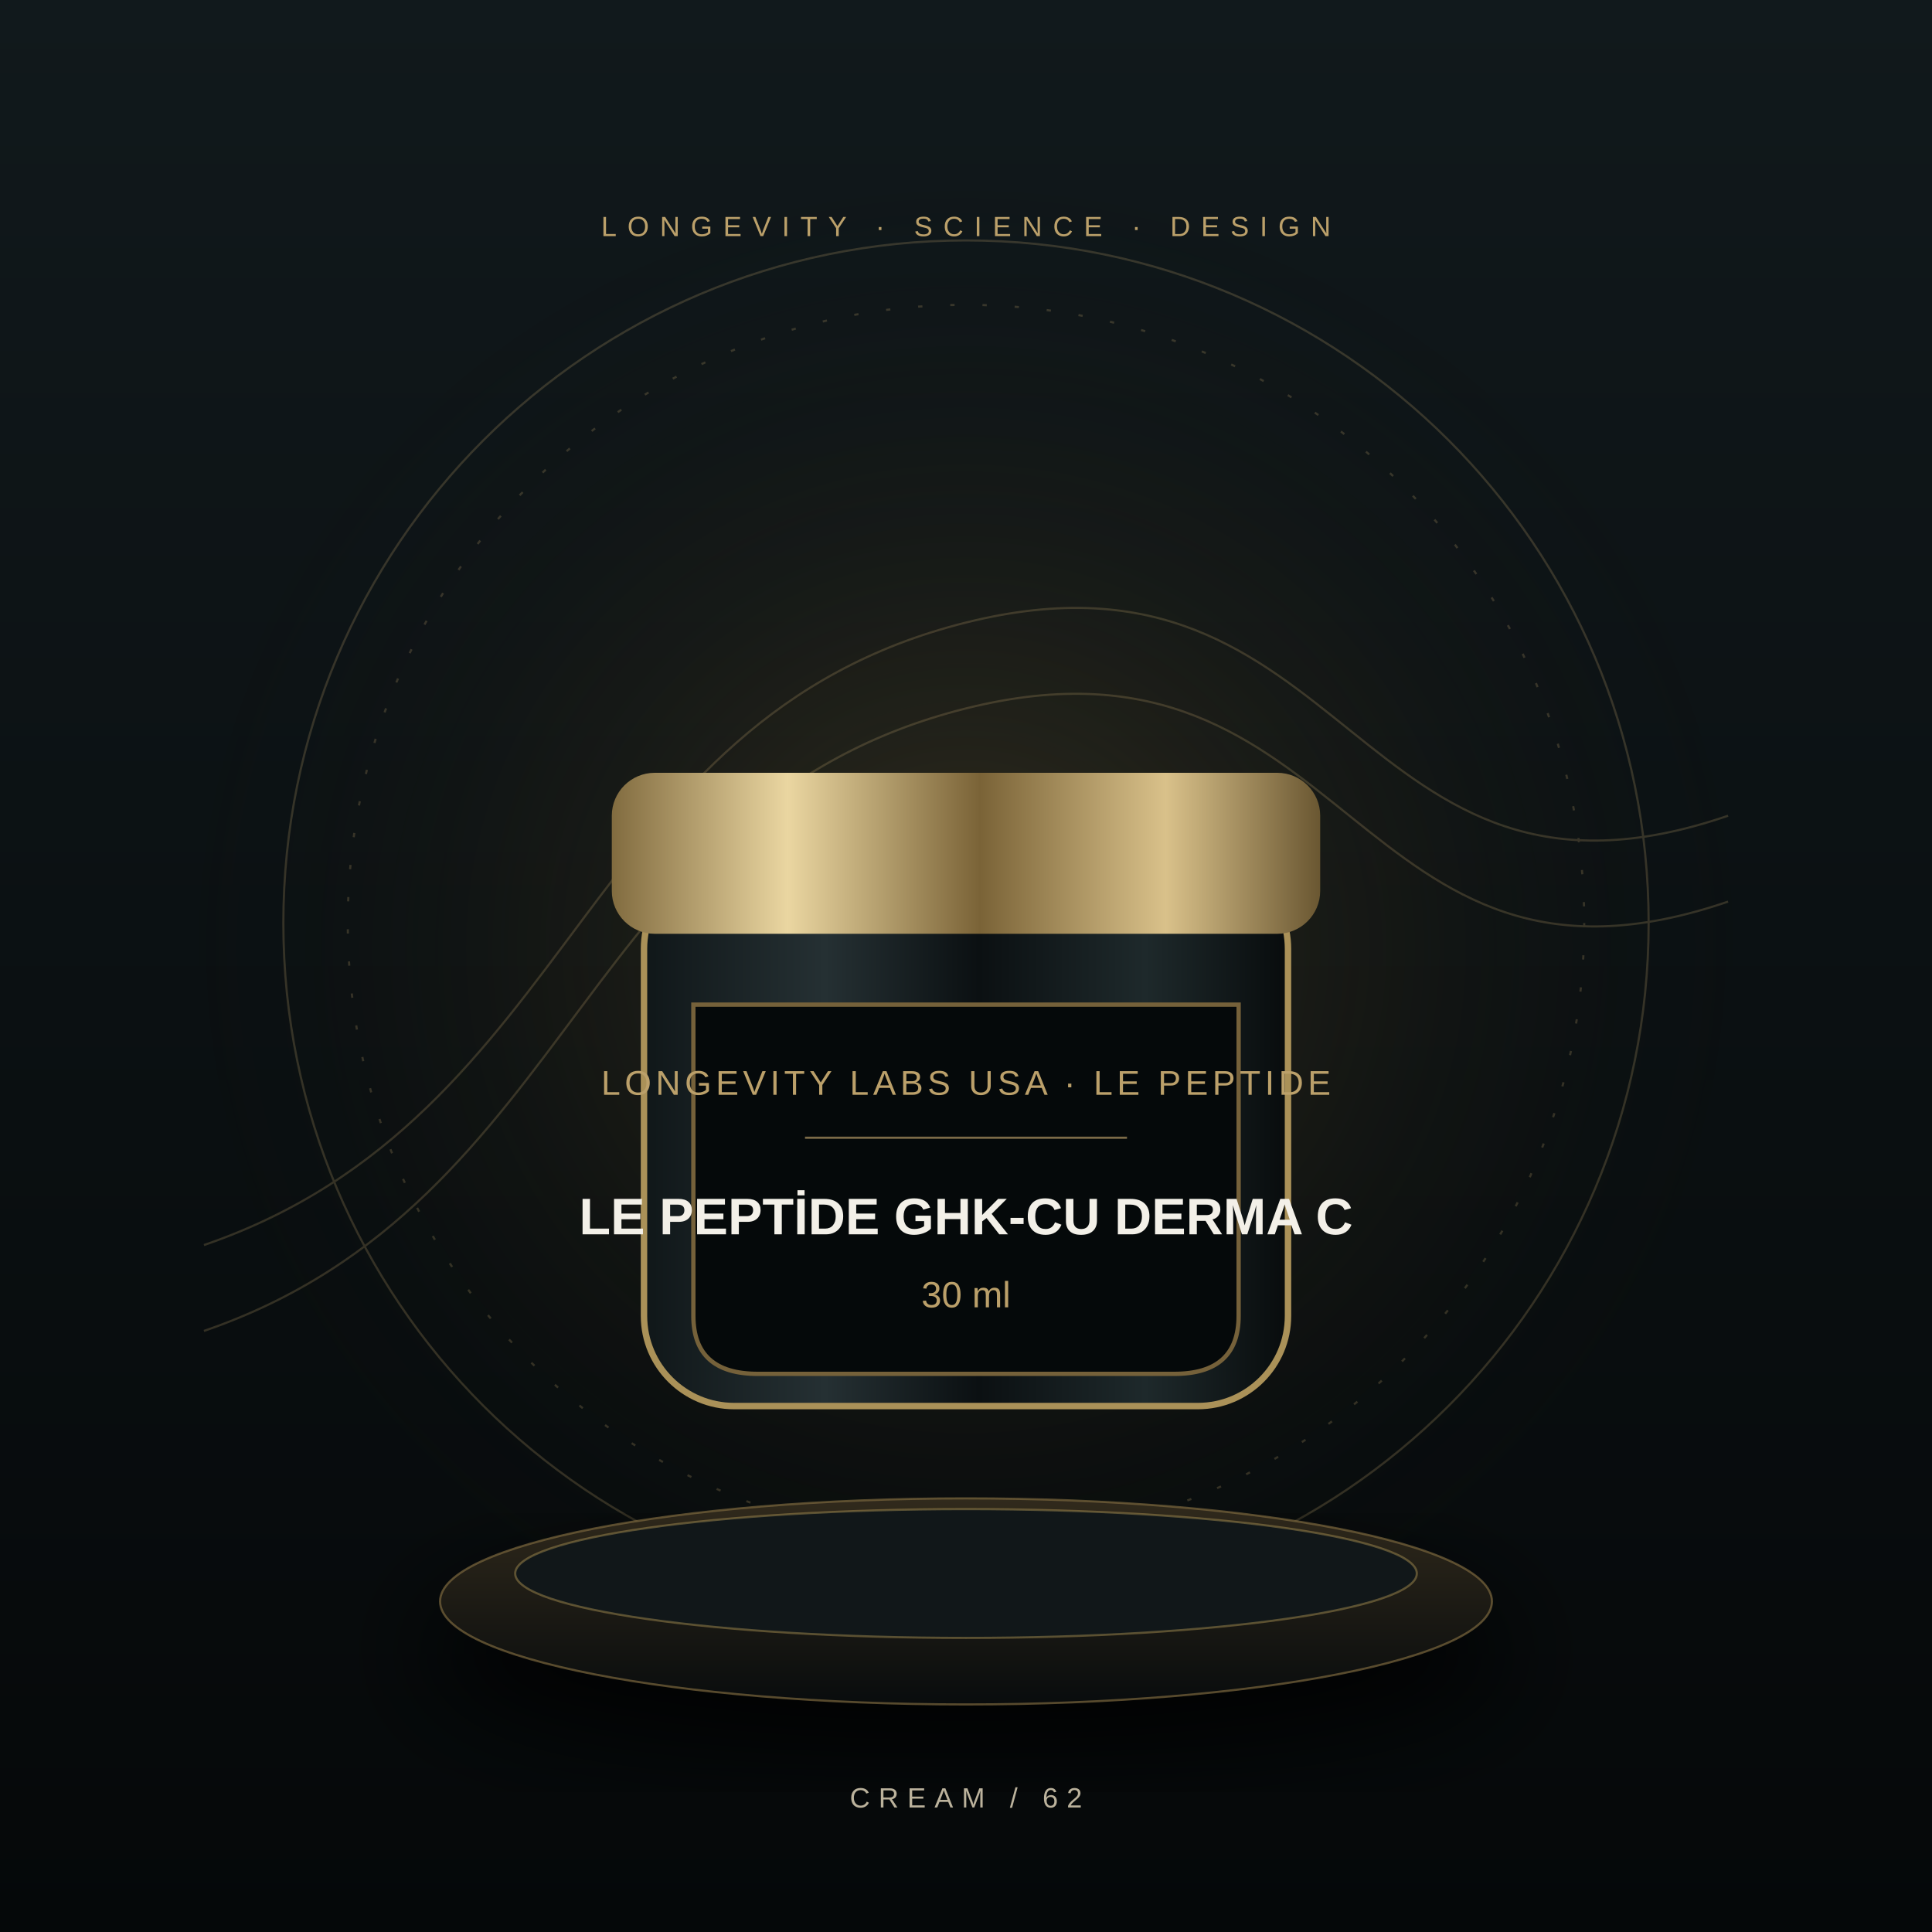
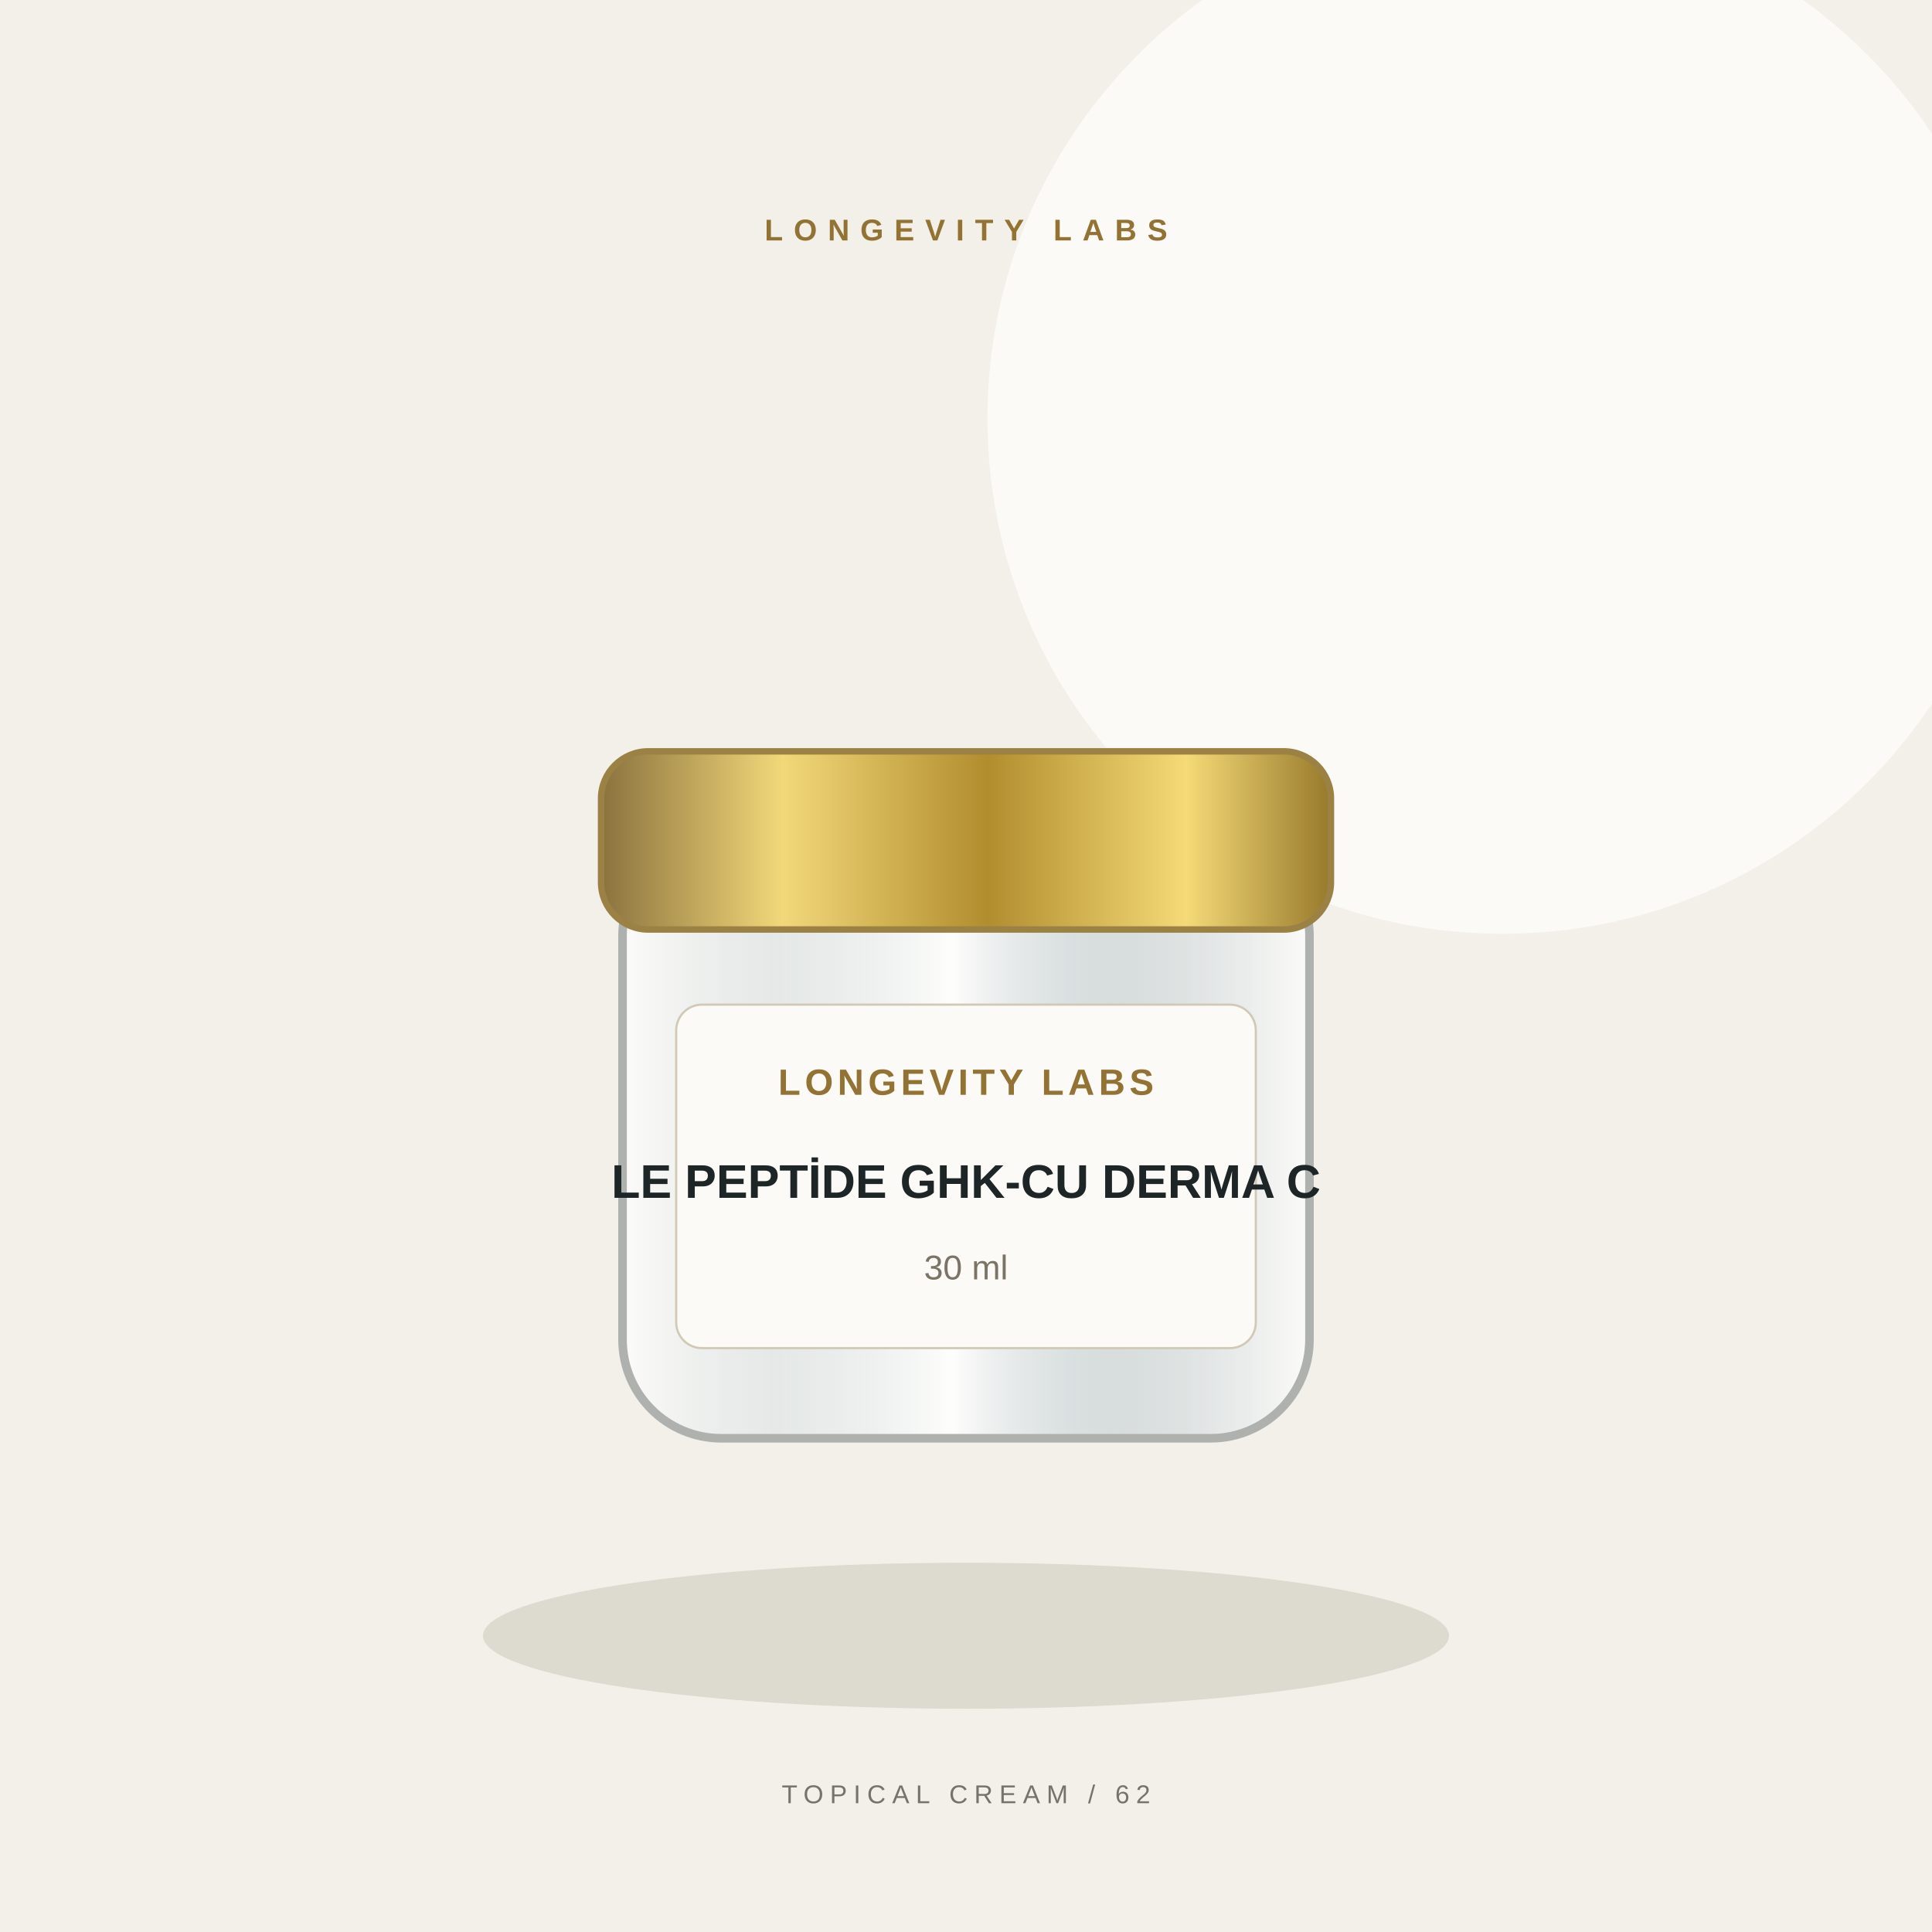
<svg xmlns="http://www.w3.org/2000/svg" width="900" height="900" viewBox="0 0 900 900" role="img" aria-labelledby="title desc">
  <defs>
-     <linearGradient id="bg" x2="0" y2="1">
-       <stop stop-color="#11191c" />
-       <stop offset="1" stop-color="#050809" />
+     <linearGradient id="clearGlass" x2="1">
+       <stop stop-color="#fff" stop-opacity=".72" />
+       <stop offset=".22" stop-color="#d5e0e4" stop-opacity=".48" />
+       <stop offset=".48" stop-color="#fff" stop-opacity=".86" />
+       <stop offset=".72" stop-color="#aec0c9" stop-opacity=".4" />
+       <stop offset="1" stop-color="#fff" stop-opacity=".72" />
    </linearGradient>
-     <radialGradient id="glow">
-       <stop stop-color="#6f5a2e" stop-opacity=".42" />
-       <stop offset="1" stop-color="#050809" stop-opacity="0" />
-     </radialGradient>
-     <linearGradient id="glass" x2="1">
-       <stop stop-color="#101719" />
-       <stop offset=".28" stop-color="#253033" />
-       <stop offset=".52" stop-color="#0b1012" />
-       <stop offset=".78" stop-color="#1e292b" />
-       <stop offset="1" stop-color="#080c0d" />
+     <linearGradient id="goldMetal" x2="1">
+       <stop stop-color="#8a713d" />
+       <stop offset=".25" stop-color="#f2d879" />
+       <stop offset=".53" stop-color="#b18d2e" />
+       <stop offset=".8" stop-color="#f5da77" />
+       <stop offset="1" stop-color="#96782b" />
    </linearGradient>
-     <linearGradient id="metal" x2="1">
-       <stop stop-color="#806a3e" />
-       <stop offset=".25" stop-color="#ead6a1" />
-       <stop offset=".52" stop-color="#7a6337" />
-       <stop offset=".78" stop-color="#d9c18a" />
-       <stop offset="1" stop-color="#685530" />
+     <linearGradient id="darkGlass" x2="1">
+       <stop stop-color="#080b0c" />
+       <stop offset=".26" stop-color="#25292a" />
+       <stop offset=".5" stop-color="#090b0b" />
+       <stop offset=".76" stop-color="#242727" />
+       <stop offset="1" stop-color="#080a0a" />
    </linearGradient>
-     <linearGradient id="floor" x2="0" y2="1">
-       <stop stop-color="#312a1c" />
-       <stop offset="1" stop-color="#090c0d" />
-     </linearGradient>
-     <filter id="blur">
-       <feGaussianBlur stdDeviation="25" />
-     </filter>
  </defs>
-   <rect width="900" height="900" fill="url(#bg)" />
-   <ellipse cx="450" cy="442" rx="380" ry="370" fill="url(#glow)" />
-   <g fill="none" stroke="#bba06a" opacity=".24">
-     <circle cx="450" cy="430" r="318" />
-     <circle cx="450" cy="430" r="288" stroke-dasharray="2 13" />
-     <path d="M95 580C270 520 270 335 450 290s180 150 355 90" />
-     <path d="M95 620C270 560 270 375 450 330s180 150 355 90" />
+   <rect width="900" height="900" fill="#f3f0e9" />
+   <circle cx="700" cy="195" r="240" fill="#fff" opacity=".64" />
+   <ellipse cx="450" cy="762" rx="225" ry="34" fill="#979182" opacity=".24" />
+   <g>
+     <g>
+       <rect x="290" y="390" width="320" height="280" rx="46" fill="url(#clearGlass)" stroke="#aeb1ae" stroke-width="4" />
+       <rect x="280" y="350" width="340" height="83" rx="22" fill="url(#goldMetal)" stroke="#9b8244" stroke-width="3" />
+       <rect x="315" y="468" width="270" height="160" rx="12" fill="#fbfaf6" stroke="#d1c9b5" />
+       <text x="450" y="510" text-anchor="middle" fill="#927333" font-family="Arial,sans-serif" font-size="17" font-weight="700" letter-spacing="2">LONGEVITY LABS</text>
+       <text x="450" y="558" text-anchor="middle" fill="#1d2527" font-family="Arial,sans-serif" font-size="22" font-weight="700">LE PEPTİDE GHK-CU DERMA C</text>
+       <text x="450" y="596" text-anchor="middle" fill="#7b7466" font-family="Arial,sans-serif" font-size="16">30 ml</text>
+     </g>
  </g>
-   <ellipse cx="450" cy="770" rx="255" ry="54" fill="#000" opacity=".8" filter="url(#blur)" />
-   <ellipse cx="450" cy="746" rx="245" ry="48" fill="url(#floor)" stroke="#7b673e" stroke-opacity=".7" />
-   <ellipse cx="450" cy="733" rx="210" ry="30" fill="#111719" stroke="#c6a75d" stroke-opacity=".4" />
-   <g>
-     <rect x="300" y="400" width="300" height="255" rx="42" fill="url(#glass)" stroke="#aa9158" stroke-width="3" />
-     <rect x="285" y="360" width="330" height="75" rx="20" fill="url(#metal)" />
-     <path d="M323 468h254v145q0 27-30 27H353q-30 0-30-27z" fill="#05090a" stroke="#75613a" stroke-width="2" />
-     <text x="450" y="510" text-anchor="middle" fill="#bba06a" font-family="Arial,sans-serif" font-size="16" letter-spacing="2">LONGEVITY LABS USA · LE PEPTIDE</text>
-     <path d="M375 530h150" stroke="#bba06a" opacity=".65" />
-     <text x="450" y="575" text-anchor="middle" fill="#f3f0e8" font-family="Arial,sans-serif" font-size="24" font-weight="700">LE PEPTİDE GHK-CU DERMA C</text>
-     <text x="450" y="609" text-anchor="middle" fill="#bba06a" font-family="Arial,sans-serif" font-size="17">30 ml</text>
-   </g>
-   <g text-anchor="middle" font-family="Arial,sans-serif">
-     <text x="450" y="110" fill="#bba06a" font-size="13" letter-spacing="5">LONGEVITY · SCIENCE · DESIGN</text>
-     <text x="450" y="842" fill="#bbb29c" font-size="13" letter-spacing="4">CREAM / 62</text>
-   </g>
+   <text x="450" y="112" text-anchor="middle" fill="#927333" font-family="Arial,sans-serif" font-size="14" font-weight="700" letter-spacing="5">LONGEVITY LABS</text>
+   <text x="450" y="840" text-anchor="middle" fill="#76736c" font-family="Arial,sans-serif" font-size="12" letter-spacing="3">TOPICAL CREAM / 62</text>
</svg>
